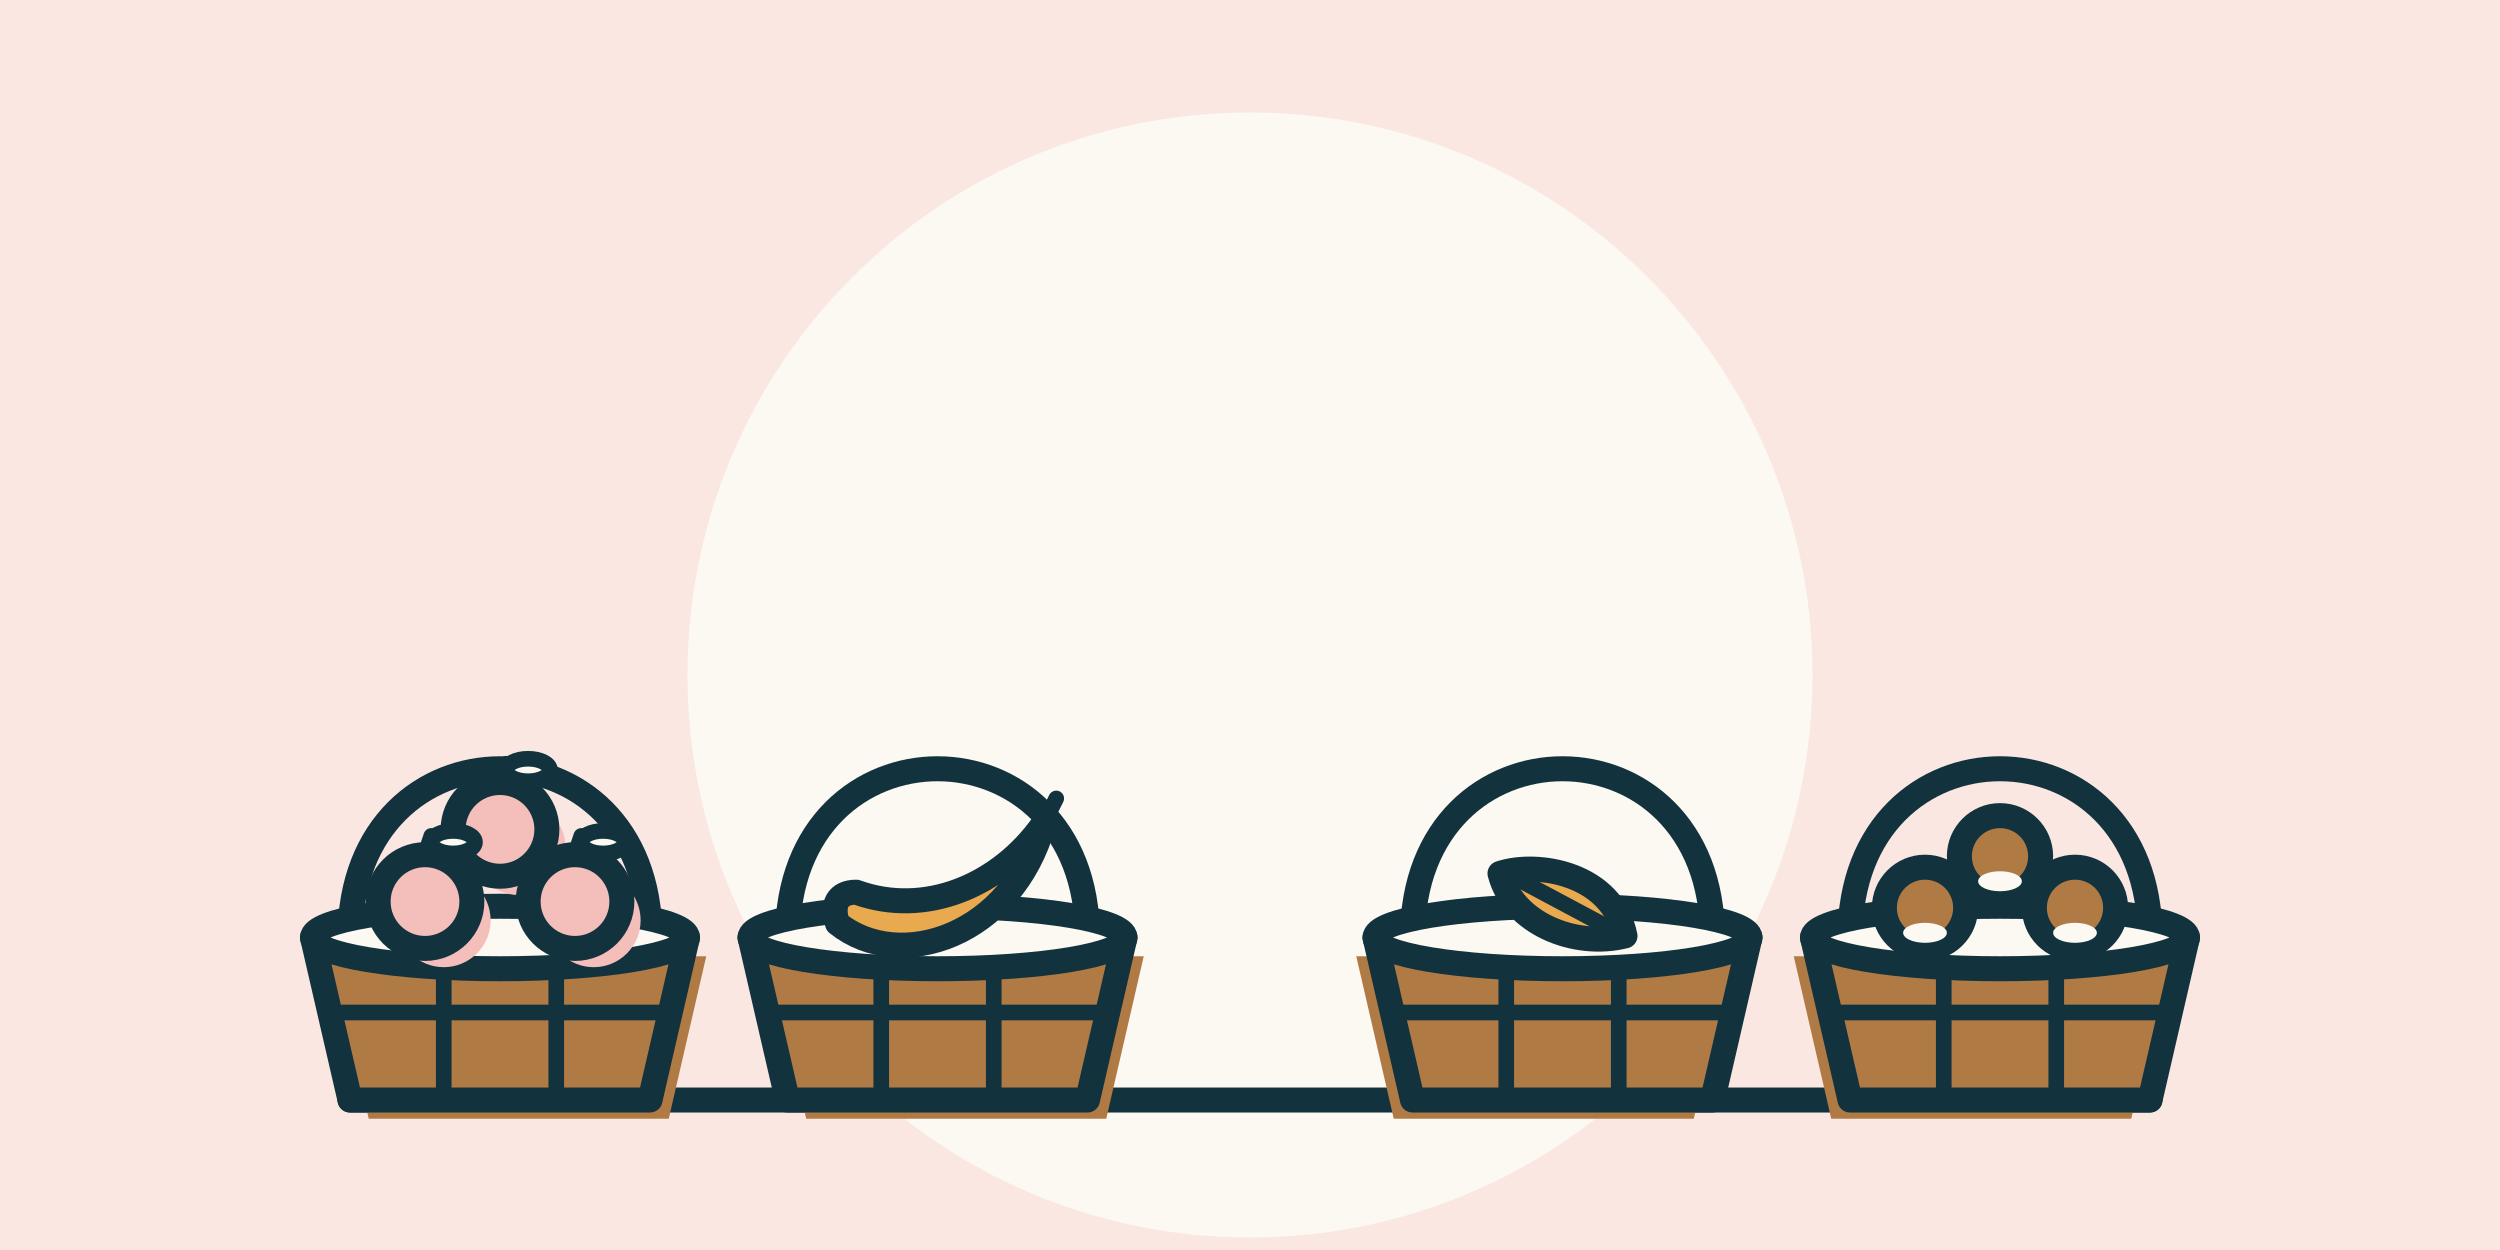
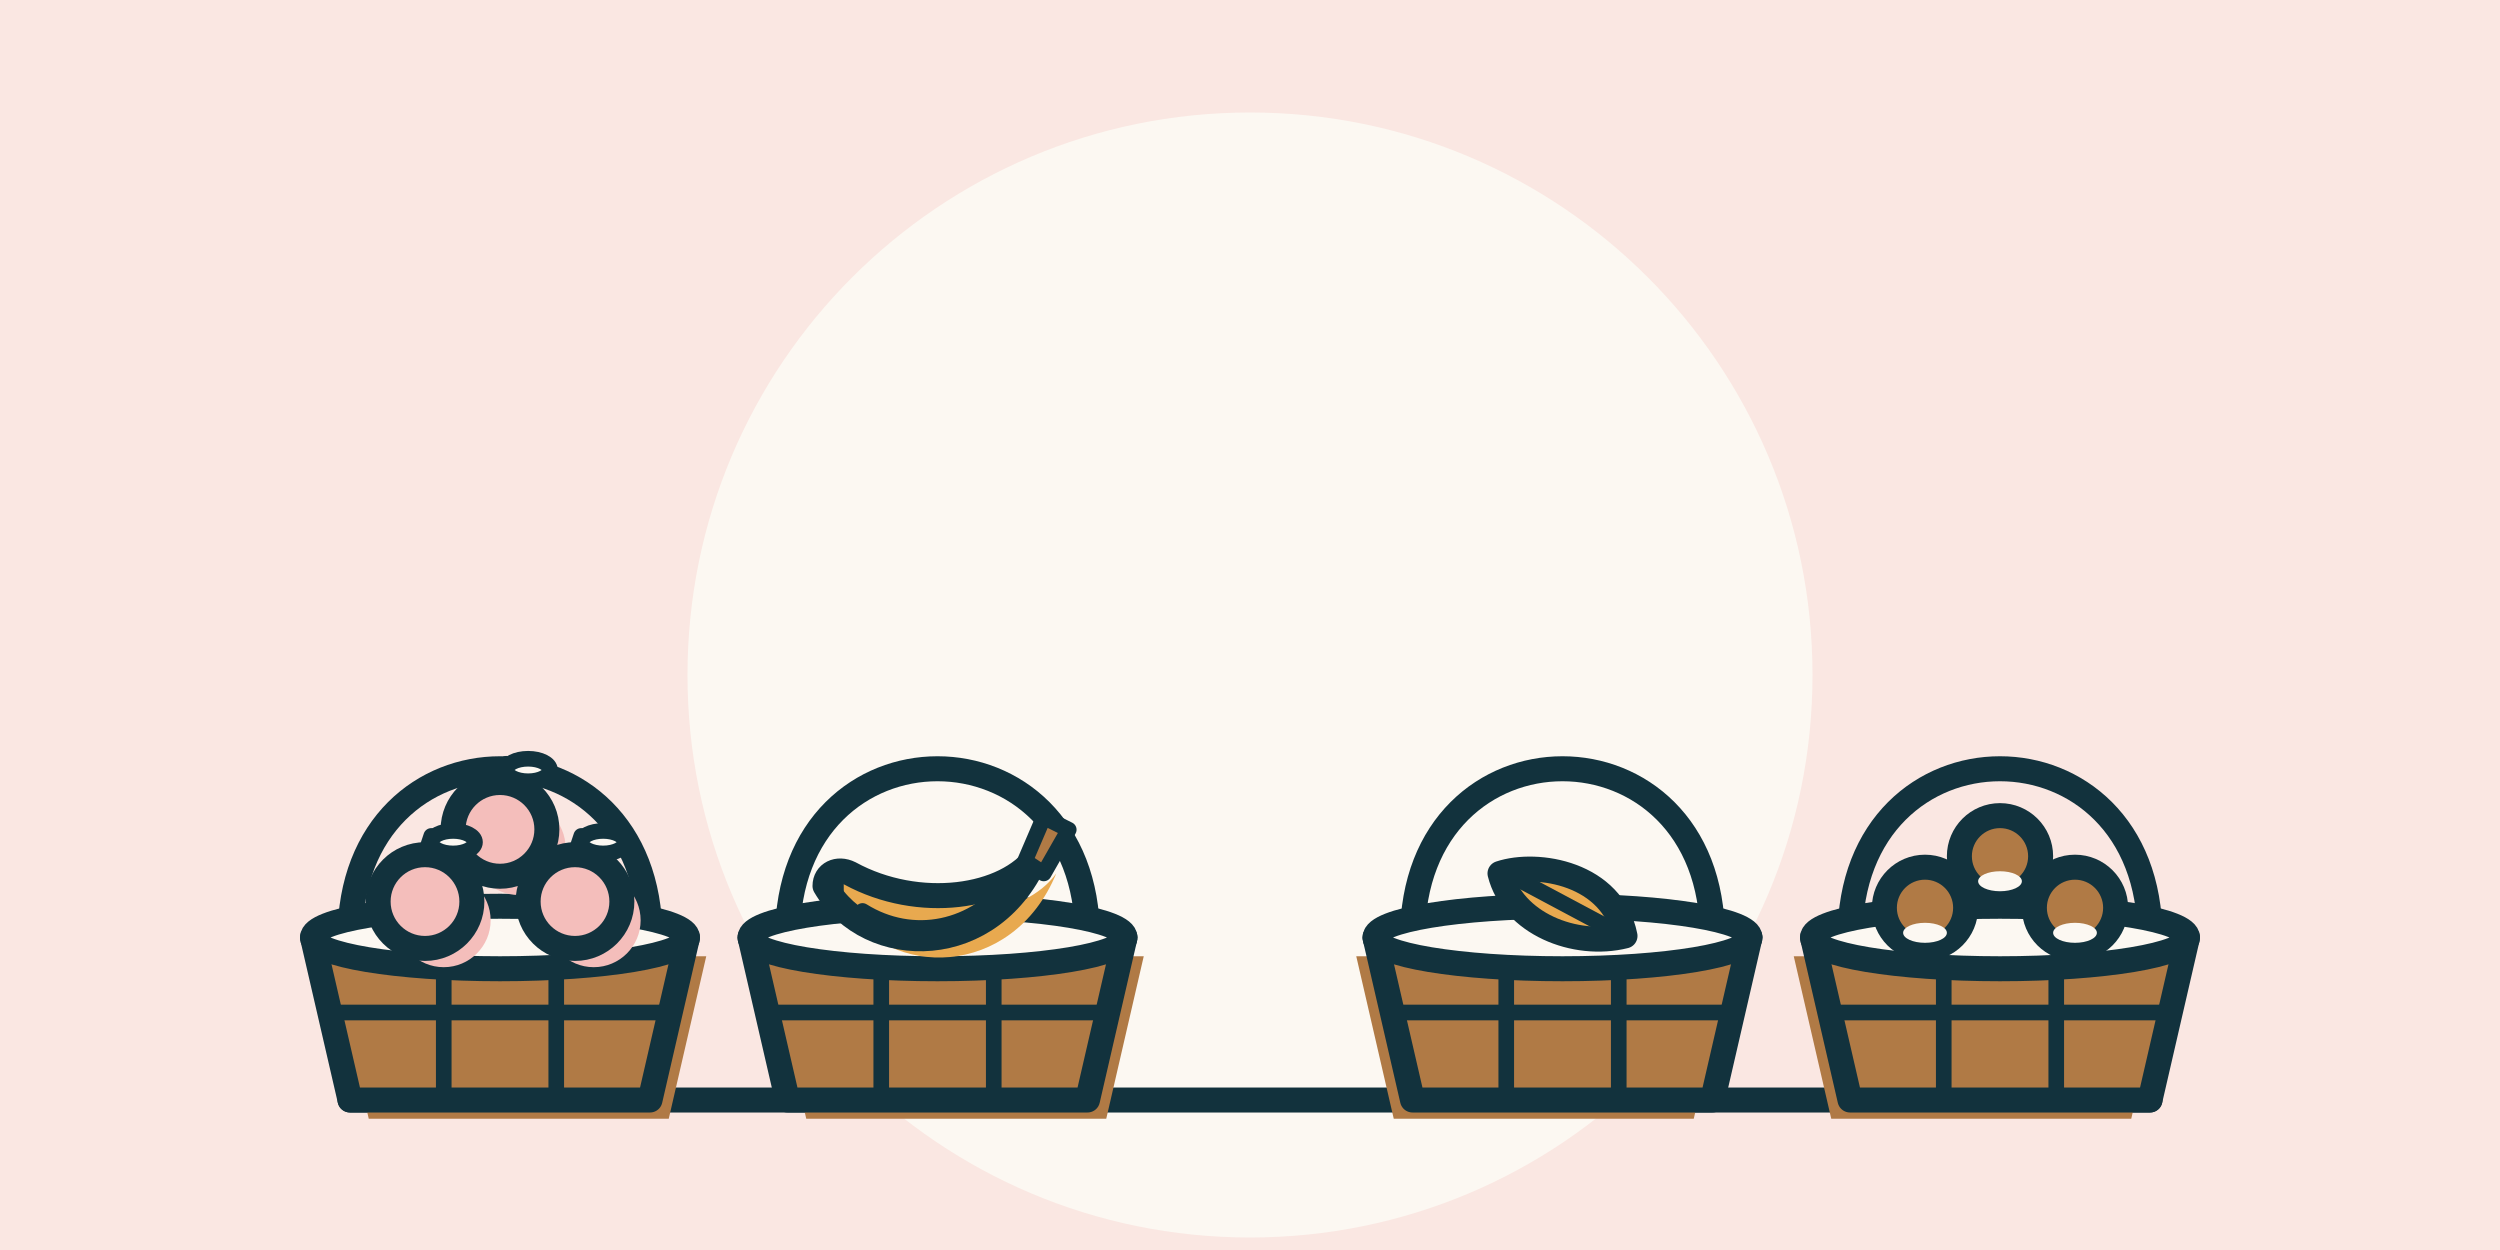
<svg xmlns="http://www.w3.org/2000/svg" width="1200" height="600" viewBox="0 0 400 200">
  <rect width="400" height="200" fill="#FAE7E2" />
  <circle cx="200" cy="108" r="90" fill="#FCF8F2" />
  <g transform="translate(200 176)" stroke="#12323D" stroke-linecap="round" stroke-linejoin="round">
    <path d="M-144 0H144" fill="none" stroke-width="4" />
  </g>
  <g transform="translate(80 176) scale(1 1)" stroke="#12323D" stroke-linecap="round" stroke-linejoin="round">
    <path d="M-24 -26C-24 -62 24 -62 24 -26" fill="none" stroke-width="4" />
    <path d="M-30 -26H30L24 0H-24Z" fill="#B07A45" stroke="none" transform="translate(3 3)" />
    <path d="M-30 -26H30L24 0H-24Z" fill="#B07A45" stroke-width="4" />
    <ellipse cx="0" cy="-26" rx="30" ry="5" fill="#FCF8F2" stroke-width="4" />
    <path d="M-27 -14H27M-9 -21V-1M9 -21V-1" fill="none" stroke-width="2.5" />
    <g transform="translate(0 -35.8)">
      <circle cx="0" cy="-7.5" r="7.5" fill="#F4BEBB" stroke="none" transform="translate(3 3)" />
      <circle cx="0" cy="-7.5" r="7.5" fill="#F4BEBB" stroke-width="4" />
      <path d="M0 -15L1 -18" fill="none" stroke-width="2.5" />
      <ellipse cx="4.5" cy="-17" rx="3.5" ry="1.8" fill="#FCF8F2" stroke-width="2.5" />
    </g>
    <g transform="translate(-12 -24.25)">
      <circle cx="0" cy="-7.5" r="7.5" fill="#F4BEBB" stroke="none" transform="translate(3 3)" />
      <circle cx="0" cy="-7.5" r="7.5" fill="#F4BEBB" stroke-width="4" />
      <path d="M0 -15L1 -18" fill="none" stroke-width="2.5" />
      <ellipse cx="4.5" cy="-17" rx="3.5" ry="1.8" fill="#FCF8F2" stroke-width="2.5" />
    </g>
    <g transform="translate(12 -24.25)">
      <circle cx="0" cy="-7.5" r="7.5" fill="#F4BEBB" stroke="none" transform="translate(3 3)" />
      <circle cx="0" cy="-7.5" r="7.5" fill="#F4BEBB" stroke-width="4" />
      <path d="M0 -15L1 -18" fill="none" stroke-width="2.5" />
      <ellipse cx="4.5" cy="-17" rx="3.5" ry="1.8" fill="#FCF8F2" stroke-width="2.5" />
    </g>
  </g>
  <g transform="translate(150 176) scale(1 1)" stroke="#12323D" stroke-linecap="round" stroke-linejoin="round">
    <path d="M-24 -26C-24 -62 24 -62 24 -26" fill="none" stroke-width="4" />
    <path d="M-30 -26H30L24 0H-24Z" fill="#B07A45" stroke="none" transform="translate(3 3)" />
    <path d="M-30 -26H30L24 0H-24Z" fill="#B07A45" stroke-width="4" />
    <ellipse cx="0" cy="-26" rx="30" ry="5" fill="#FCF8F2" stroke-width="4" />
    <path d="M-27 -14H27M-9 -21V-1M9 -21V-1" fill="none" stroke-width="2.5" />
    <g transform="translate(0 -24.25)">
-       <path d="M-16 -4C-6 4 12 -2 17 -20C10 -10 -2 -5 -13 -9C-16 -9 -17 -7 -16 -4Z" fill="#E8A94F" stroke-width="4" />
-       <path d="M17 -20L19 -24" fill="none" stroke-width="2.5" />
+       <path d="M-18 -10C-11 2 9 2 16 -15C11 -8 -3 -6 -14 -12C-16 -13 -18 -12 -18 -10Z" fill="#E8A94F" stroke="none" transform="translate(3 3)" />
+       <path d="M-18 -10C-11 2 9 2 16 -15C11 -8 -3 -6 -14 -12C-16 -13 -18 -12 -18 -10Z" fill="#E8A94F" stroke-width="4" />
+       <path d="M-12 -6C-4 -1 6 -3 12 -11" fill="none" stroke-width="2.5" />
+       <path d="M14 -14L17 -21L21 -19L17 -12Z" fill="#B07A45" stroke-width="2.5" />
+       <path d="M-18 -10C-19 -12 -18 -14 -15 -13L-15 -9C-16 -8 -17 -8 -18 -10Z" fill="#12323D" stroke="none" />
    </g>
  </g>
  <g transform="translate(250 176) scale(-1 1)" stroke="#12323D" stroke-linecap="round" stroke-linejoin="round">
    <path d="M-24 -26C-24 -62 24 -62 24 -26" fill="none" stroke-width="4" />
    <path d="M-30 -26H30L24 0H-24Z" fill="#B07A45" stroke="none" transform="translate(3 3)" />
    <path d="M-30 -26H30L24 0H-24Z" fill="#B07A45" stroke-width="4" />
    <ellipse cx="0" cy="-26" rx="30" ry="5" fill="#FCF8F2" stroke-width="4" />
    <path d="M-27 -14H27M-9 -21V-1M9 -21V-1" fill="none" stroke-width="2.5" />
    <g transform="translate(0 -24.25)">
      <path d="M-10 -2C-8 -12 4 -14 10 -12C8 -4 -2 0 -10 -2Z" fill="#E8A94F" stroke-width="4" />
      <path d="M-8 -3L7 -11" fill="none" stroke-width="2.5" />
    </g>
  </g>
  <g transform="translate(320 176) scale(-1 1)" stroke="#12323D" stroke-linecap="round" stroke-linejoin="round">
    <path d="M-24 -26C-24 -62 24 -62 24 -26" fill="none" stroke-width="4" />
    <path d="M-30 -26H30L24 0H-24Z" fill="#B07A45" stroke="none" transform="translate(3 3)" />
    <path d="M-30 -26H30L24 0H-24Z" fill="#B07A45" stroke-width="4" />
    <ellipse cx="0" cy="-26" rx="30" ry="5" fill="#FCF8F2" stroke-width="4" />
    <path d="M-27 -14H27M-9 -21V-1M9 -21V-1" fill="none" stroke-width="2.5" />
    <g transform="translate(0 -32.5)">
      <circle cx="0" cy="-6.5" r="6.5" fill="#B07A45" stroke-width="4" />
      <ellipse cx="0" cy="-2.5" rx="3.5" ry="1.6" fill="#FCF8F2" stroke="none" />
    </g>
    <g transform="translate(-12 -24.25)">
      <circle cx="0" cy="-6.5" r="6.5" fill="#B07A45" stroke-width="4" />
      <ellipse cx="0" cy="-2.5" rx="3.5" ry="1.6" fill="#FCF8F2" stroke="none" />
    </g>
    <g transform="translate(12 -24.25)">
      <circle cx="0" cy="-6.5" r="6.5" fill="#B07A45" stroke-width="4" />
      <ellipse cx="0" cy="-2.5" rx="3.5" ry="1.6" fill="#FCF8F2" stroke="none" />
    </g>
  </g>
</svg>
